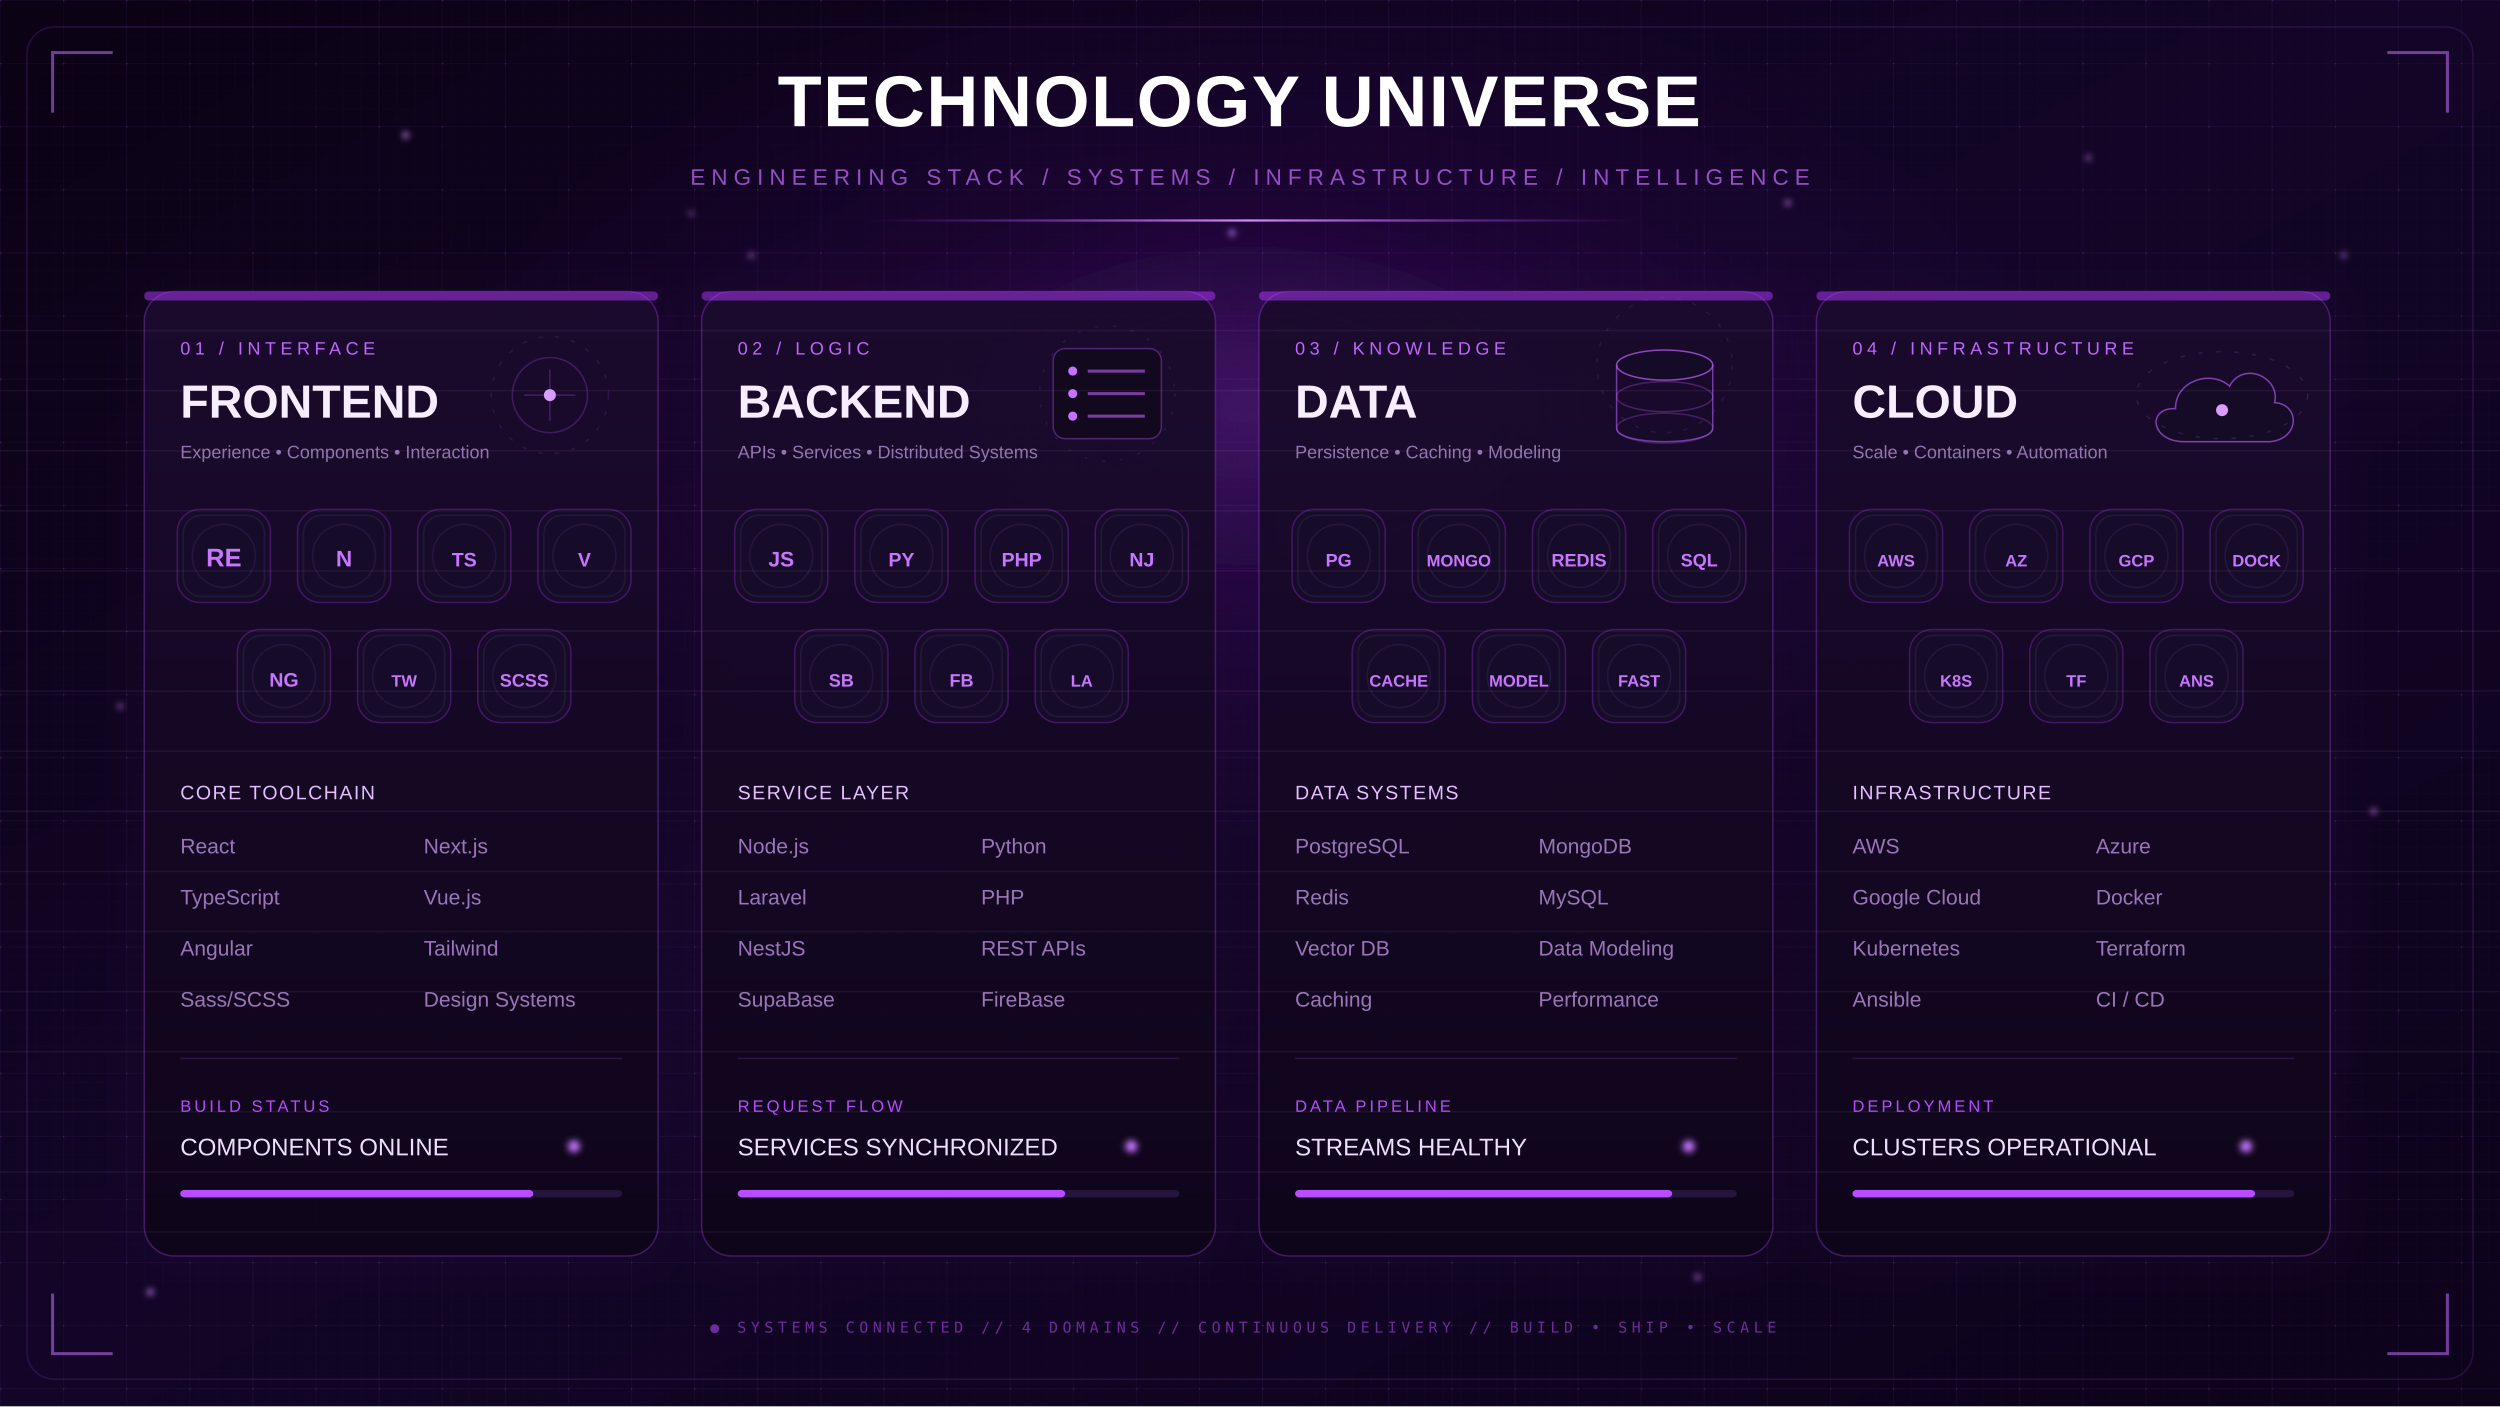
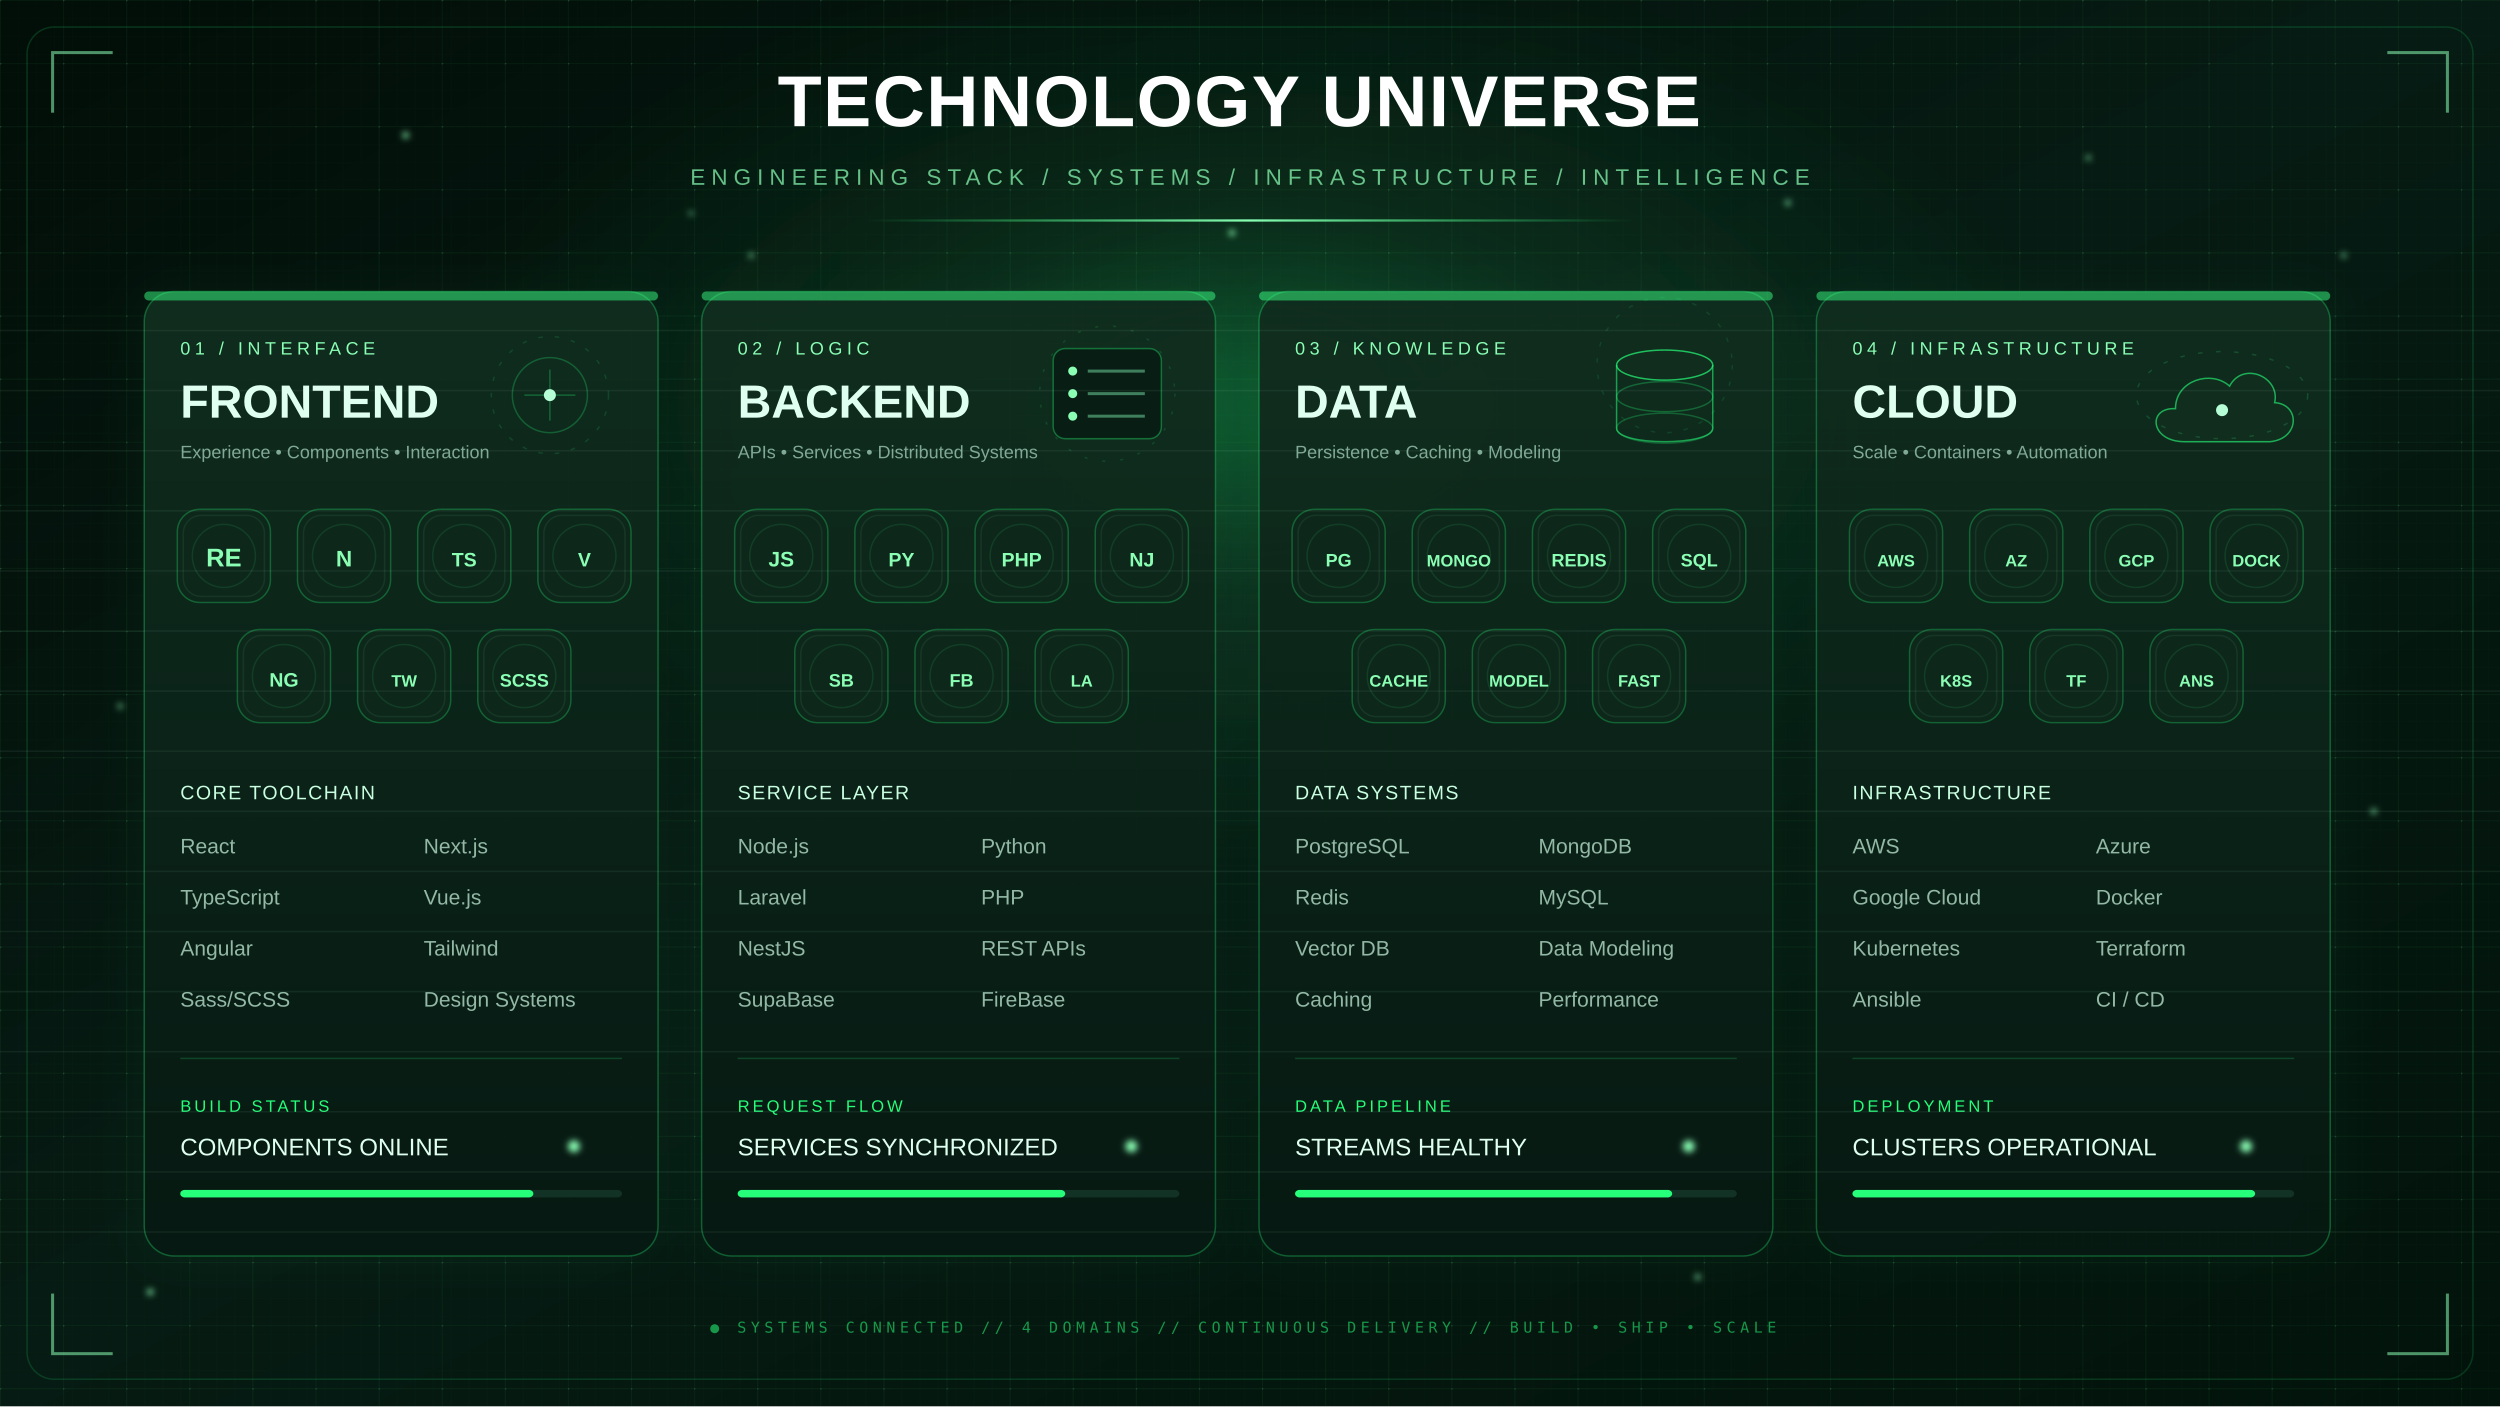
<svg xmlns="http://www.w3.org/2000/svg" width="1664" height="936" viewBox="0 0 1664 936" preserveAspectRatio="xMidYMid meet">
  <defs>
    <linearGradient id="bg" x1="0" y1="0" x2="1" y2="1">
-       <stop offset="0" stop-color="#090212" />
-       <stop offset=".48" stop-color="#100524" />
-       <stop offset="1" stop-color="#0b0318" />
+       <stop offset="0" stop-color="#020b07" />
+       <stop offset=".48" stop-color="#061812" />
+       <stop offset="1" stop-color="#02100a" />
    </linearGradient>
    <linearGradient id="panel" x1="0" y1="0" x2="0" y2="1">
-       <stop offset="0" stop-color="#180b2a" stop-opacity=".96" />
-       <stop offset="1" stop-color="#0c0517" stop-opacity=".97" />
+       <stop offset="0" stop-color="#102a1d" stop-opacity=".96" />
+       <stop offset="1" stop-color="#061510" stop-opacity=".97" />
    </linearGradient>
    <linearGradient id="neon" x1="0" y1="0" x2="1" y2="0">
-       <stop offset="0" stop-color="#a625ff" stop-opacity="0" />
-       <stop offset=".5" stop-color="#d28aff" />
-       <stop offset="1" stop-color="#a625ff" stop-opacity="0" />
+       <stop offset="0" stop-color="#25ff78" stop-opacity="0" />
+       <stop offset=".5" stop-color="#8affb4" />
+       <stop offset="1" stop-color="#25ff78" stop-opacity="0" />
    </linearGradient>
    <radialGradient id="halo">
-       <stop offset="0" stop-color="#b139ff" stop-opacity=".28" />
-       <stop offset=".45" stop-color="#9f1dff" stop-opacity=".08" />
-       <stop offset="1" stop-color="#9f1dff" stop-opacity="0" />
+       <stop offset="0" stop-color="#25ff78" stop-opacity=".28" />
+       <stop offset=".45" stop-color="#39ff82" stop-opacity=".08" />
+       <stop offset="1" stop-color="#39ff82" stop-opacity="0" />
    </radialGradient>
    <pattern id="grid" width="42" height="42" patternUnits="userSpaceOnUse">
-       <path d="M42 0H0V42" fill="none" stroke="#c36aff" stroke-opacity=".055" />
-       <circle cx="0" cy="0" r="1" fill="#d28aff" opacity=".18" />
+       <path d="M42 0H0V42" fill="none" stroke="#4cff88" stroke-opacity=".055" />
+       <circle cx="0" cy="0" r="1" fill="#8affb4" opacity=".18" />
    </pattern>
    <pattern id="smallGrid" width="12" height="12" patternUnits="userSpaceOnUse">
-       <path d="M12 0H0V12" fill="none" stroke="#c97bff" stroke-opacity=".022" />
+       <path d="M12 0H0V12" fill="none" stroke="#4cff88" stroke-opacity=".022" />
    </pattern>
    <filter id="glow" x="-100%" y="-100%" width="300%" height="300%">
      <feGaussianBlur stdDeviation="5" result="b" />
      <feMerge>
        <feMergeNode in="b" />
        <feMergeNode in="SourceGraphic" />
      </feMerge>
    </filter>
    <filter id="softGlow" x="-100%" y="-100%" width="300%" height="300%">
      <feGaussianBlur stdDeviation="16" />
    </filter>
    <filter id="tinyGlow" x="-100%" y="-100%" width="300%" height="300%">
      <feGaussianBlur stdDeviation="2" />
    </filter>
    <g id="badge">
-       <rect x="-31" y="-31" width="62" height="62" rx="15" fill="#140c26" stroke="#b23cff" stroke-opacity=".28" />
-       <rect x="-27" y="-27" width="54" height="54" rx="12" fill="none" stroke="#d69aff" stroke-opacity=".08" />
-       <circle r="21" fill="none" stroke="#b752ff" stroke-opacity=".11" />
+       <rect x="-31" y="-31" width="62" height="62" rx="15" fill="#0d2419" stroke="#25ff78" stroke-opacity=".28" />
+       <rect x="-27" y="-27" width="54" height="54" rx="12" fill="none" stroke="#8affb4" stroke-opacity=".08" />
+       <circle r="21" fill="none" stroke="#39ff82" stroke-opacity=".11" />
    </g>
    <g id="status">
-       <circle r="4" fill="#c673ff" filter="url(#tinyGlow)">
+       <circle r="4" fill="#8affb4" filter="url(#tinyGlow)">
        <animate attributeName="r" values="2.5;5;2.5" dur="1.7s" repeatCount="indefinite" />
        <animate attributeName="opacity" values=".35;1;.35" dur="1.7s" repeatCount="indefinite" />
      </circle>
    </g>
  </defs>
  <rect width="1664" height="936" fill="url(#bg)" />
  <rect width="1664" height="936" fill="url(#grid)">
    <animateTransform attributeName="transform" type="translate" values="0 0;42 42;0 0" dur="16s" repeatCount="indefinite" />
  </rect>
  <rect width="1664" height="936" fill="url(#smallGrid)" opacity=".6">
    <animateTransform attributeName="transform" type="translate" values="0 0;-12 12;0 0" dur="9s" repeatCount="indefinite" />
  </rect>
  <ellipse cx="832" cy="270" rx="540" ry="300" fill="url(#halo)" filter="url(#softGlow)">
    <animate attributeName="rx" values="460;600;480;570;460" dur="9s" repeatCount="indefinite" />
    <animate attributeName="ry" values="250;340;270;320;250" dur="9s" repeatCount="indefinite" />
    <animate attributeName="opacity" values=".55;.9;.48;.8;.55" dur="9s" repeatCount="indefinite" />
  </ellipse>
  <g font-family="Arial, Helvetica, sans-serif" text-anchor="middle">
    <text x="832" y="84" fill="#ffffff" font-size="48" font-weight="700" letter-spacing="1">
      TECHNOLOGY UNIVERSE
      <animate attributeName="opacity" values=".84;1;.84" dur="4s" repeatCount="indefinite" />
    </text>
-     <text x="832" y="123" fill="#c46cff" font-size="15" letter-spacing="4" opacity=".72">
+     <text x="832" y="123" fill="#8affb4" font-size="15" letter-spacing="4" opacity=".72">
      ENGINEERING STACK / SYSTEMS / INFRASTRUCTURE / INTELLIGENCE
    </text>
    <rect x="575" y="146" width="514" height="1.5" fill="url(#neon)">
      <animate attributeName="width" values="350;620;350" dur="5s" repeatCount="indefinite" />
      <animate attributeName="x" values="657;522;657" dur="5s" repeatCount="indefinite" />
    </rect>
  </g>
-   <g fill="#d28aff" filter="url(#tinyGlow)">
+   <g fill="#8affb4" filter="url(#tinyGlow)">
    <circle cx="270" cy="90" r="2">
      <animate attributeName="cy" values="90;72;90" dur="3s" repeatCount="indefinite" />
    </circle>
    <circle cx="1390" cy="105" r="1.5">
      <animate attributeName="cy" values="105;128;105" dur="4s" repeatCount="indefinite" />
    </circle>
    <circle cx="460" cy="142" r="1.3">
      <animate attributeName="cx" values="460;485;460" dur="3.5s" repeatCount="indefinite" />
    </circle>
    <circle cx="1190" cy="135" r="1.7">
      <animate attributeName="cx" values="1190;1165;1190" dur="4.2s" repeatCount="indefinite" />
    </circle>
  </g>
  <g font-family="Arial, Helvetica, sans-serif">
    <g transform="translate(92 190)">
-       <rect width="350" height="650" rx="22" fill="#b239ff" opacity=".035" filter="url(#softGlow)" />
-       <rect x="4" y="4" width="342" height="642" rx="20" fill="url(#panel)" stroke="#b74bff" stroke-opacity=".30" />
-       <rect x="4" y="4" width="342" height="6" rx="3" fill="#b238ff" opacity=".5">
+       <rect width="350" height="650" rx="22" fill="#25ff78" opacity=".035" filter="url(#softGlow)" />
+       <rect x="4" y="4" width="342" height="642" rx="20" fill="url(#panel)" stroke="#25ff78" stroke-opacity=".30" />
+       <rect x="4" y="4" width="342" height="6" rx="3" fill="#39ff82" opacity=".5">
        <animate attributeName="opacity" values=".25;.8;.25" dur="3.5s" repeatCount="indefinite" />
      </rect>
-       <text x="28" y="46" fill="#bf65ff" font-size="12" letter-spacing="3">01 / INTERFACE</text>
-       <text x="28" y="88" fill="#f6edff" font-size="31" font-weight="700">FRONTEND</text>
-       <text x="28" y="115" fill="#9175ad" font-size="12">Experience • Components • Interaction</text>
-       <g transform="translate(274 73)" fill="none" stroke="#b751ff">
+       <text x="28" y="46" fill="#8affb4" font-size="12" letter-spacing="3">01 / INTERFACE</text>
+       <text x="28" y="88" fill="#dffff0" font-size="31" font-weight="700">FRONTEND</text>
+       <text x="28" y="115" fill="#7fa894" font-size="12">Experience • Components • Interaction</text>
+       <g transform="translate(274 73)" fill="none" stroke="#25ff78">
        <circle r="39" stroke-opacity=".14" stroke-dasharray="3 8">
          <animateTransform attributeName="transform" type="rotate" from="0" to="360" dur="8s" repeatCount="indefinite" />
        </circle>
        <circle r="25" stroke-opacity=".25">
          <animate attributeName="r" values="21;29;21" dur="2.4s" repeatCount="indefinite" />
        </circle>
        <path d="M-17 0H17M0-17V17" stroke-opacity=".28" />
-         <circle r="4" fill="#d89dff" stroke="none">
+         <circle r="4" fill="#b6ffd6" stroke="none">
          <animate attributeName="r" values="2;6;2" dur="1.5s" repeatCount="indefinite" />
        </circle>
      </g>
      <g transform="translate(57 180)">
        <use href="#badge" />
-         <text text-anchor="middle" y="7" fill="#c875ff" font-size="17" font-weight="700">RE</text>
+         <text text-anchor="middle" y="7" fill="#8affb4" font-size="17" font-weight="700">RE</text>
      </g>
      <g transform="translate(137 180)">
        <use href="#badge" />
-         <text text-anchor="middle" y="7" fill="#c875ff" font-size="15" font-weight="700">N</text>
+         <text text-anchor="middle" y="7" fill="#8affb4" font-size="15" font-weight="700">N</text>
      </g>
      <g transform="translate(217 180)">
        <use href="#badge" />
-         <text text-anchor="middle" y="7" fill="#c875ff" font-size="13" font-weight="700">TS</text>
+         <text text-anchor="middle" y="7" fill="#8affb4" font-size="13" font-weight="700">TS</text>
      </g>
      <g transform="translate(297 180)">
        <use href="#badge" />
-         <text text-anchor="middle" y="7" fill="#c875ff" font-size="13" font-weight="700">V</text>
+         <text text-anchor="middle" y="7" fill="#8affb4" font-size="13" font-weight="700">V</text>
      </g>
      <g transform="translate(97 260)">
        <use href="#badge" />
-         <text text-anchor="middle" y="7" fill="#c875ff" font-size="13" font-weight="700">NG</text>
+         <text text-anchor="middle" y="7" fill="#8affb4" font-size="13" font-weight="700">NG</text>
      </g>
      <g transform="translate(177 260)">
        <use href="#badge" />
-         <text text-anchor="middle" y="7" fill="#c875ff" font-size="11" font-weight="700">TW</text>
+         <text text-anchor="middle" y="7" fill="#8affb4" font-size="11" font-weight="700">TW</text>
      </g>
      <g transform="translate(257 260)">
        <use href="#badge" />
-         <text text-anchor="middle" y="7" fill="#c875ff" font-size="12" font-weight="700">SCSS</text>
-       </g>
-       <text x="28" y="342" fill="#e6bfff" font-size="13" letter-spacing="1">CORE TOOLCHAIN</text>
-       <g fill="#9a75b8" font-size="14">
+         <text text-anchor="middle" y="7" fill="#8affb4" font-size="12" font-weight="700">SCSS</text>
+       </g>
+       <text x="28" y="342" fill="#c9ffe0" font-size="13" letter-spacing="1">CORE TOOLCHAIN</text>
+       <g fill="#93b8a6" font-size="14">
        <text x="28" y="378">React</text>
        <text x="190" y="378">Next.js</text>
        <text x="28" y="412">TypeScript</text>
        <text x="190" y="412">Vue.js</text>
        <text x="28" y="446">Angular</text>
        <text x="190" y="446">Tailwind</text>
        <text x="28" y="480">Sass/SCSS</text>
        <text x="190" y="480">Design Systems</text>
      </g>
-       <rect x="28" y="514" width="294" height="1" fill="#b74cff" opacity=".18" />
-       <text x="28" y="550" fill="#b74cff" font-size="11" letter-spacing="2">BUILD STATUS</text>
-       <text x="28" y="579" fill="#eedfff" font-size="16">COMPONENTS ONLINE</text>
+       <rect x="28" y="514" width="294" height="1" fill="#25ff78" opacity=".18" />
+       <text x="28" y="550" fill="#25ff78" font-size="11" letter-spacing="2">BUILD STATUS</text>
+       <text x="28" y="579" fill="#dffff0" font-size="16">COMPONENTS ONLINE</text>
      <g transform="translate(290 573)">
        <use href="#status" />
      </g>
-       <rect x="28" y="602" width="294" height="5" rx="3" fill="#23153b" />
-       <rect x="28" y="602" width="235" height="5" rx="3" fill="#b74cff">
+       <rect x="28" y="602" width="294" height="5" rx="3" fill="#123024" />
+       <rect x="28" y="602" width="235" height="5" rx="3" fill="#25ff78">
        <animate attributeName="width" values="170;260;205;245;170" dur="5s" repeatCount="indefinite" />
      </rect>
    </g>
    <g transform="translate(463 190)">
-       <rect width="350" height="650" rx="22" fill="#b239ff" opacity=".035" filter="url(#softGlow)" />
-       <rect x="4" y="4" width="342" height="642" rx="20" fill="url(#panel)" stroke="#b74bff" stroke-opacity=".30" />
-       <rect x="4" y="4" width="342" height="6" rx="3" fill="#b238ff" opacity=".5">
+       <rect width="350" height="650" rx="22" fill="#25ff78" opacity=".035" filter="url(#softGlow)" />
+       <rect x="4" y="4" width="342" height="642" rx="20" fill="url(#panel)" stroke="#25ff78" stroke-opacity=".30" />
+       <rect x="4" y="4" width="342" height="6" rx="3" fill="#39ff82" opacity=".5">
        <animate attributeName="opacity" values=".25;.8;.25" dur="4s" repeatCount="indefinite" />
      </rect>
-       <text x="28" y="46" fill="#bf65ff" font-size="12" letter-spacing="3">02 / LOGIC</text>
-       <text x="28" y="88" fill="#f6edff" font-size="31" font-weight="700">BACKEND</text>
-       <text x="28" y="115" fill="#9175ad" font-size="12">APIs • Services • Distributed Systems</text>
+       <text x="28" y="46" fill="#8affb4" font-size="12" letter-spacing="3">02 / LOGIC</text>
+       <text x="28" y="88" fill="#dffff0" font-size="31" font-weight="700">BACKEND</text>
+       <text x="28" y="115" fill="#7fa894" font-size="12">APIs • Services • Distributed Systems</text>
      <g transform="translate(274 72)">
-         <rect x="-36" y="-30" width="72" height="60" rx="8" fill="#11091b" stroke="#ba56ff" stroke-opacity=".35" />
-         <g fill="#c672ff">
+         <rect x="-36" y="-30" width="72" height="60" rx="8" fill="#081a12" stroke="#25ff78" stroke-opacity=".35" />
+         <g fill="#8affb4">
          <circle cx="-23" cy="-15" r="3">
            <animate attributeName="opacity" values=".2;1;.2" dur="1.1s" repeatCount="indefinite" />
          </circle>
          <circle cx="-23" cy="0" r="3">
            <animate attributeName="opacity" values="1;.2;1" dur="1.3s" repeatCount="indefinite" />
          </circle>
          <circle cx="-23" cy="15" r="3">
            <animate attributeName="opacity" values=".2;1;.2" dur="1.5s" repeatCount="indefinite" />
          </circle>
        </g>
-         <path d="M-13-15H25M-13 0H25M-13 15H25" stroke="#793d9e" stroke-width="2" />
-         <circle r="45" fill="none" stroke="#b74cff" stroke-opacity=".14" stroke-dasharray="2 10">
+         <path d="M-13-15H25M-13 0H25M-13 15H25" stroke="#3f7d5c" stroke-width="2" />
+         <circle r="45" fill="none" stroke="#25ff78" stroke-opacity=".14" stroke-dasharray="2 10">
          <animateTransform attributeName="transform" type="rotate" from="360" to="0" dur="7s" repeatCount="indefinite" />
        </circle>
      </g>
      <g transform="translate(57 180)">
        <use href="#badge" />
-         <text text-anchor="middle" y="7" fill="#c875ff" font-size="14" font-weight="700">JS</text>
+         <text text-anchor="middle" y="7" fill="#8affb4" font-size="14" font-weight="700">JS</text>
      </g>
      <g transform="translate(137 180)">
        <use href="#badge" />
-         <text text-anchor="middle" y="7" fill="#c875ff" font-size="13" font-weight="700">PY</text>
+         <text text-anchor="middle" y="7" fill="#8affb4" font-size="13" font-weight="700">PY</text>
      </g>
      <g transform="translate(217 180)">
        <use href="#badge" />
-         <text text-anchor="middle" y="7" fill="#c875ff" font-size="13" font-weight="700">PHP</text>
+         <text text-anchor="middle" y="7" fill="#8affb4" font-size="13" font-weight="700">PHP</text>
      </g>
      <g transform="translate(297 180)">
        <use href="#badge" />
-         <text text-anchor="middle" y="7" fill="#c875ff" font-size="13" font-weight="700">NJ</text>
+         <text text-anchor="middle" y="7" fill="#8affb4" font-size="13" font-weight="700">NJ</text>
      </g>
      <g transform="translate(97 260)">
        <use href="#badge" />
-         <text text-anchor="middle" y="7" fill="#c875ff" font-size="12" font-weight="700">SB</text>
+         <text text-anchor="middle" y="7" fill="#8affb4" font-size="12" font-weight="700">SB</text>
      </g>
      <g transform="translate(177 260)">
        <use href="#badge" />
-         <text text-anchor="middle" y="7" fill="#c875ff" font-size="12" font-weight="700">FB</text>
+         <text text-anchor="middle" y="7" fill="#8affb4" font-size="12" font-weight="700">FB</text>
      </g>
      <g transform="translate(257 260)">
        <use href="#badge" />
-         <text text-anchor="middle" y="7" fill="#c875ff" font-size="11" font-weight="700">LA</text>
-       </g>
-       <text x="28" y="342" fill="#e6bfff" font-size="13" letter-spacing="1">SERVICE LAYER</text>
-       <g fill="#9a75b8" font-size="14">
+         <text text-anchor="middle" y="7" fill="#8affb4" font-size="11" font-weight="700">LA</text>
+       </g>
+       <text x="28" y="342" fill="#c9ffe0" font-size="13" letter-spacing="1">SERVICE LAYER</text>
+       <g fill="#93b8a6" font-size="14">
        <text x="28" y="378">Node.js</text>
        <text x="190" y="378">Python</text>
        <text x="28" y="412">Laravel</text>
        <text x="190" y="412">PHP</text>
        <text x="28" y="446">NestJS</text>
        <text x="190" y="446">REST APIs</text>
        <text x="28" y="480">SupaBase</text>
        <text x="190" y="480">FireBase</text>
      </g>
-       <rect x="28" y="514" width="294" height="1" fill="#b74cff" opacity=".18" />
-       <text x="28" y="550" fill="#b74cff" font-size="11" letter-spacing="2">REQUEST FLOW</text>
-       <text x="28" y="579" fill="#eedfff" font-size="16">SERVICES SYNCHRONIZED</text>
+       <rect x="28" y="514" width="294" height="1" fill="#25ff78" opacity=".18" />
+       <text x="28" y="550" fill="#25ff78" font-size="11" letter-spacing="2">REQUEST FLOW</text>
+       <text x="28" y="579" fill="#dffff0" font-size="16">SERVICES SYNCHRONIZED</text>
      <g transform="translate(290 573)">
        <use href="#status" />
      </g>
-       <rect x="28" y="602" width="294" height="5" rx="3" fill="#23153b" />
-       <rect x="28" y="602" width="218" height="5" rx="3" fill="#b74cff">
+       <rect x="28" y="602" width="294" height="5" rx="3" fill="#123024" />
+       <rect x="28" y="602" width="218" height="5" rx="3" fill="#25ff78">
        <animate attributeName="width" values="150;270;205;245;150" dur="4.6s" repeatCount="indefinite" />
      </rect>
    </g>
    <g transform="translate(834 190)">
-       <rect width="350" height="650" rx="22" fill="#b239ff" opacity=".035" filter="url(#softGlow)" />
-       <rect x="4" y="4" width="342" height="642" rx="20" fill="url(#panel)" stroke="#b74bff" stroke-opacity=".30" />
-       <rect x="4" y="4" width="342" height="6" rx="3" fill="#b238ff" opacity=".5">
+       <rect width="350" height="650" rx="22" fill="#25ff78" opacity=".035" filter="url(#softGlow)" />
+       <rect x="4" y="4" width="342" height="642" rx="20" fill="url(#panel)" stroke="#25ff78" stroke-opacity=".30" />
+       <rect x="4" y="4" width="342" height="6" rx="3" fill="#39ff82" opacity=".5">
        <animate attributeName="opacity" values=".25;.8;.25" dur="3.8s" repeatCount="indefinite" />
      </rect>
-       <text x="28" y="46" fill="#bf65ff" font-size="12" letter-spacing="3">03 / KNOWLEDGE</text>
-       <text x="28" y="88" fill="#f6edff" font-size="31" font-weight="700">DATA</text>
-       <text x="28" y="115" fill="#9175ad" font-size="12">Persistence • Caching • Modeling</text>
-       <g transform="translate(274 73)" fill="none" stroke="#bf62ff">
-         <ellipse cy="-20" rx="32" ry="10" fill="#140b23" stroke-opacity=".7" />
+       <text x="28" y="46" fill="#8affb4" font-size="12" letter-spacing="3">03 / KNOWLEDGE</text>
+       <text x="28" y="88" fill="#dffff0" font-size="31" font-weight="700">DATA</text>
+       <text x="28" y="115" fill="#7fa894" font-size="12">Persistence • Caching • Modeling</text>
+       <g transform="translate(274 73)" fill="none" stroke="#25ff78">
+         <ellipse cy="-20" rx="32" ry="10" fill="#102a1d" stroke-opacity=".7" />
        <path d="M242 53 C242 65 306 65 306 53 V-20" transform="translate(-274 -73)" opacity="0" />
        <path d="M-32-20V22C-32 34 32 34 32 22V-20" stroke-opacity=".55" />
        <ellipse cy="1" rx="32" ry="10" stroke-opacity=".28" />
        <ellipse cy="22" rx="32" ry="10" stroke-opacity=".25" />
        <circle cx="0" cy="-20" r="45" stroke-opacity=".12" stroke-dasharray="3 8">
          <animateTransform attributeName="transform" type="rotate" from="0" to="360" dur="9s" repeatCount="indefinite" />
        </circle>
      </g>
      <g transform="translate(57 180)">
        <use href="#badge" />
-         <text text-anchor="middle" y="7" fill="#c875ff" font-size="12" font-weight="700">PG</text>
+         <text text-anchor="middle" y="7" fill="#8affb4" font-size="12" font-weight="700">PG</text>
      </g>
      <g transform="translate(137 180)">
        <use href="#badge" />
-         <text text-anchor="middle" y="7" fill="#c875ff" font-size="11" font-weight="700">MONGO</text>
+         <text text-anchor="middle" y="7" fill="#8affb4" font-size="11" font-weight="700">MONGO</text>
      </g>
      <g transform="translate(217 180)">
        <use href="#badge" />
-         <text text-anchor="middle" y="7" fill="#c875ff" font-size="12" font-weight="700">REDIS</text>
+         <text text-anchor="middle" y="7" fill="#8affb4" font-size="12" font-weight="700">REDIS</text>
      </g>
      <g transform="translate(297 180)">
        <use href="#badge" />
-         <text text-anchor="middle" y="7" fill="#c875ff" font-size="12" font-weight="700">SQL</text>
+         <text text-anchor="middle" y="7" fill="#8affb4" font-size="12" font-weight="700">SQL</text>
      </g>
      <g transform="translate(97 260)">
        <use href="#badge" />
-         <text text-anchor="middle" y="7" fill="#c875ff" font-size="11" font-weight="700">CACHE</text>
+         <text text-anchor="middle" y="7" fill="#8affb4" font-size="11" font-weight="700">CACHE</text>
      </g>
      <g transform="translate(177 260)">
        <use href="#badge" />
-         <text text-anchor="middle" y="7" fill="#c875ff" font-size="11" font-weight="700">MODEL</text>
+         <text text-anchor="middle" y="7" fill="#8affb4" font-size="11" font-weight="700">MODEL</text>
      </g>
      <g transform="translate(257 260)">
        <use href="#badge" />
-         <text text-anchor="middle" y="7" fill="#c875ff" font-size="11" font-weight="700">FAST</text>
-       </g>
-       <text x="28" y="342" fill="#e6bfff" font-size="13" letter-spacing="1">DATA SYSTEMS</text>
-       <g fill="#9a75b8" font-size="14">
+         <text text-anchor="middle" y="7" fill="#8affb4" font-size="11" font-weight="700">FAST</text>
+       </g>
+       <text x="28" y="342" fill="#c9ffe0" font-size="13" letter-spacing="1">DATA SYSTEMS</text>
+       <g fill="#93b8a6" font-size="14">
        <text x="28" y="378">PostgreSQL</text>
        <text x="190" y="378">MongoDB</text>
        <text x="28" y="412">Redis</text>
        <text x="190" y="412">MySQL</text>
        <text x="28" y="446">Vector DB</text>
        <text x="190" y="446">Data Modeling</text>
        <text x="28" y="480">Caching</text>
        <text x="190" y="480">Performance</text>
      </g>
-       <rect x="28" y="514" width="294" height="1" fill="#b74cff" opacity=".18" />
-       <text x="28" y="550" fill="#b74cff" font-size="11" letter-spacing="2">DATA PIPELINE</text>
-       <text x="28" y="579" fill="#eedfff" font-size="16">STREAMS HEALTHY</text>
+       <rect x="28" y="514" width="294" height="1" fill="#25ff78" opacity=".18" />
+       <text x="28" y="550" fill="#25ff78" font-size="11" letter-spacing="2">DATA PIPELINE</text>
+       <text x="28" y="579" fill="#dffff0" font-size="16">STREAMS HEALTHY</text>
      <g transform="translate(290 573)">
        <use href="#status" />
      </g>
-       <rect x="28" y="602" width="294" height="5" rx="3" fill="#23153b" />
-       <rect x="28" y="602" width="251" height="5" rx="3" fill="#b74cff">
+       <rect x="28" y="602" width="294" height="5" rx="3" fill="#123024" />
+       <rect x="28" y="602" width="251" height="5" rx="3" fill="#25ff78">
        <animate attributeName="width" values="190;275;215;260;190" dur="5.3s" repeatCount="indefinite" />
      </rect>
    </g>
    <g transform="translate(1205 190)">
-       <rect width="350" height="650" rx="22" fill="#b239ff" opacity=".035" filter="url(#softGlow)" />
-       <rect x="4" y="4" width="342" height="642" rx="20" fill="url(#panel)" stroke="#b74bff" stroke-opacity=".30" />
-       <rect x="4" y="4" width="342" height="6" rx="3" fill="#b238ff" opacity=".5">
+       <rect width="350" height="650" rx="22" fill="#25ff78" opacity=".035" filter="url(#softGlow)" />
+       <rect x="4" y="4" width="342" height="642" rx="20" fill="url(#panel)" stroke="#25ff78" stroke-opacity=".30" />
+       <rect x="4" y="4" width="342" height="6" rx="3" fill="#39ff82" opacity=".5">
        <animate attributeName="opacity" values=".25;.8;.25" dur="4.4s" repeatCount="indefinite" />
      </rect>
-       <text x="28" y="46" fill="#bf65ff" font-size="12" letter-spacing="3">04 / INFRASTRUCTURE</text>
-       <text x="28" y="88" fill="#f6edff" font-size="31" font-weight="700">CLOUD</text>
-       <text x="28" y="115" fill="#9175ad" font-size="12">Scale • Containers • Automation</text>
+       <text x="28" y="46" fill="#8affb4" font-size="12" letter-spacing="3">04 / INFRASTRUCTURE</text>
+       <text x="28" y="88" fill="#dffff0" font-size="31" font-weight="700">CLOUD</text>
+       <text x="28" y="115" fill="#7fa894" font-size="12">Scale • Containers • Automation</text>
      <g transform="translate(274 73)" fill="none">
-         <path d="M-31 9 C-31-10 -7-17 5-6 C14-23 39-12 35 5 C52 6 52 29 32 31 H-25 C-48 31-50 8-31 9Z" fill="#140b23" stroke="#bf62ff" stroke-opacity=".62" />
-         <ellipse rx="57" ry="29" stroke="#bd5dff" stroke-opacity=".17" stroke-dasharray="3 9">
+         <path d="M-31 9 C-31-10 -7-17 5-6 C14-23 39-12 35 5 C52 6 52 29 32 31 H-25 C-48 31-50 8-31 9Z" fill="#102a1d" stroke="#25ff78" stroke-opacity=".62" />
+         <ellipse rx="57" ry="29" stroke="#39ff82" stroke-opacity=".17" stroke-dasharray="3 9">
          <animateTransform attributeName="transform" type="rotate" from="0" to="360" dur="7s" repeatCount="indefinite" />
        </ellipse>
-         <circle cx="0" cy="10" r="4" fill="#d89dff" stroke="none">
+         <circle cx="0" cy="10" r="4" fill="#b6ffd6" stroke="none">
          <animate attributeName="r" values="2;6;2" dur="1.4s" repeatCount="indefinite" />
        </circle>
      </g>
      <g transform="translate(57 180)">
        <use href="#badge" />
-         <text text-anchor="middle" y="7" fill="#c875ff" font-size="11" font-weight="700">AWS</text>
+         <text text-anchor="middle" y="7" fill="#8affb4" font-size="11" font-weight="700">AWS</text>
      </g>
      <g transform="translate(137 180)">
        <use href="#badge" />
-         <text text-anchor="middle" y="7" fill="#c875ff" font-size="11" font-weight="700">AZ</text>
+         <text text-anchor="middle" y="7" fill="#8affb4" font-size="11" font-weight="700">AZ</text>
      </g>
      <g transform="translate(217 180)">
        <use href="#badge" />
-         <text text-anchor="middle" y="7" fill="#c875ff" font-size="11" font-weight="700">GCP</text>
+         <text text-anchor="middle" y="7" fill="#8affb4" font-size="11" font-weight="700">GCP</text>
      </g>
      <g transform="translate(297 180)">
        <use href="#badge" />
-         <text text-anchor="middle" y="7" fill="#c875ff" font-size="11" font-weight="700">DOCK</text>
+         <text text-anchor="middle" y="7" fill="#8affb4" font-size="11" font-weight="700">DOCK</text>
      </g>
      <g transform="translate(97 260)">
        <use href="#badge" />
-         <text text-anchor="middle" y="7" fill="#c875ff" font-size="11" font-weight="700">K8S</text>
+         <text text-anchor="middle" y="7" fill="#8affb4" font-size="11" font-weight="700">K8S</text>
      </g>
      <g transform="translate(177 260)">
        <use href="#badge" />
-         <text text-anchor="middle" y="7" fill="#c875ff" font-size="11" font-weight="700">TF</text>
+         <text text-anchor="middle" y="7" fill="#8affb4" font-size="11" font-weight="700">TF</text>
      </g>
      <g transform="translate(257 260)">
        <use href="#badge" />
-         <text text-anchor="middle" y="7" fill="#c875ff" font-size="11" font-weight="700">ANS</text>
-       </g>
-       <text x="28" y="342" fill="#e6bfff" font-size="13" letter-spacing="1">INFRASTRUCTURE</text>
-       <g fill="#9a75b8" font-size="14">
+         <text text-anchor="middle" y="7" fill="#8affb4" font-size="11" font-weight="700">ANS</text>
+       </g>
+       <text x="28" y="342" fill="#c9ffe0" font-size="13" letter-spacing="1">INFRASTRUCTURE</text>
+       <g fill="#93b8a6" font-size="14">
        <text x="28" y="378">AWS</text>
        <text x="190" y="378">Azure</text>
        <text x="28" y="412">Google Cloud</text>
        <text x="190" y="412">Docker</text>
        <text x="28" y="446">Kubernetes</text>
        <text x="190" y="446">Terraform</text>
        <text x="28" y="480">Ansible</text>
        <text x="190" y="480">CI / CD</text>
      </g>
-       <rect x="28" y="514" width="294" height="1" fill="#b74cff" opacity=".18" />
-       <text x="28" y="550" fill="#b74cff" font-size="11" letter-spacing="2">DEPLOYMENT</text>
-       <text x="28" y="579" fill="#eedfff" font-size="16">CLUSTERS OPERATIONAL</text>
+       <rect x="28" y="514" width="294" height="1" fill="#25ff78" opacity=".18" />
+       <text x="28" y="550" fill="#25ff78" font-size="11" letter-spacing="2">DEPLOYMENT</text>
+       <text x="28" y="579" fill="#dffff0" font-size="16">CLUSTERS OPERATIONAL</text>
      <g transform="translate(290 573)">
        <use href="#status" />
      </g>
-       <rect x="28" y="602" width="294" height="5" rx="3" fill="#23153b" />
-       <rect x="28" y="602" width="268" height="5" rx="3" fill="#b74cff">
+       <rect x="28" y="602" width="294" height="5" rx="3" fill="#123024" />
+       <rect x="28" y="602" width="268" height="5" rx="3" fill="#25ff78">
        <animate attributeName="width" values="205;285;230;275;205" dur="4.2s" repeatCount="indefinite" />
      </rect>
    </g>
  </g>
-   <g fill="none" stroke="#b74cff" stroke-linecap="round" filter="url(#glow)" opacity=".45">
+   <g fill="none" stroke="#25ff78" stroke-linecap="round" filter="url(#glow)" opacity=".45">
    <path d="M442 515 H463" stroke-width="2" stroke-dasharray="2 10">
      <animate attributeName="stroke-dashoffset" values="0;-80" dur="1.5s" repeatCount="indefinite" />
    </path>
    <path d="M813 515 H834" stroke-width="2" stroke-dasharray="2 10">
      <animate attributeName="stroke-dashoffset" values="0;-80" dur="1.5s" repeatCount="indefinite" />
    </path>
    <path d="M1184 515 H1205" stroke-width="2" stroke-dasharray="2 10">
      <animate attributeName="stroke-dashoffset" values="0;-80" dur="1.5s" repeatCount="indefinite" />
    </path>
  </g>
-   <g fill="#d28aff" filter="url(#tinyGlow)">
+   <g fill="#8affb4" filter="url(#tinyGlow)">
    <circle cx="100" cy="860" r="2">
      <animate attributeName="cx" values="100;1564;100" dur="18s" repeatCount="indefinite" />
    </circle>
    <circle cx="1560" cy="170" r="1.5">
      <animate attributeName="cx" values="1560;100;1560" dur="14s" repeatCount="indefinite" />
    </circle>
    <circle cx="500" cy="170" r="1.5">
      <animate attributeName="cy" values="170;850;170" dur="11s" repeatCount="indefinite" />
    </circle>
    <circle cx="1130" cy="850" r="1.7">
      <animate attributeName="cy" values="850;170;850" dur="12s" repeatCount="indefinite" />
    </circle>
    <circle cx="820" cy="155" r="2">
      <animate attributeName="opacity" values=".1;1;.1" dur="2.3s" repeatCount="indefinite" />
    </circle>
    <circle cx="80" cy="470" r="1.5">
      <animate attributeName="opacity" values=".1;.9;.1" dur="1.9s" repeatCount="indefinite" />
    </circle>
    <circle cx="1580" cy="540" r="1.7">
      <animate attributeName="opacity" values=".2;1;.2" dur="2.7s" repeatCount="indefinite" />
    </circle>
  </g>
  <rect x="-500" y="180" width="500" height="2" fill="url(#neon)" filter="url(#glow)" opacity=".65">
    <animate attributeName="x" values="-500;1664" dur="6s" repeatCount="indefinite" />
    <animate attributeName="y" values="180;830;180" dur="12s" repeatCount="indefinite" />
  </rect>
-   <rect x="18" y="18" width="1628" height="900" rx="18" fill="none" stroke="#ba55ff" stroke-opacity=".16" stroke-width="1">
+   <rect x="18" y="18" width="1628" height="900" rx="18" fill="none" stroke="#25ff78" stroke-opacity=".16" stroke-width="1">
    <animate attributeName="stroke-opacity" values=".08;.32;.10;.25;.08" dur="6s" repeatCount="indefinite" />
  </rect>
-   <g fill="none" stroke="#c46dff" stroke-width="2" opacity=".55">
+   <g fill="none" stroke="#8affb4" stroke-width="2" opacity=".55">
    <path d="M35 75V35H75" />
    <path d="M1589 35H1629V75" />
    <path d="M35 861V901H75" />
    <path d="M1589 901H1629V861" />
  </g>
  <g font-family="monospace">
-     <text x="832" y="887" text-anchor="middle" fill="#b74cff" font-size="10" letter-spacing="3" opacity=".55">
+     <text x="832" y="887" text-anchor="middle" fill="#25ff78" font-size="10" letter-spacing="3" opacity=".55">
      ● SYSTEMS CONNECTED   //   4 DOMAINS   //   CONTINUOUS DELIVERY   //   BUILD • SHIP • SCALE
      <animate attributeName="opacity" values=".3;.75;.3" dur="3.2s" repeatCount="indefinite" />
    </text>
  </g>
  <g opacity=".07">
-     <path d="M0 220H1664 M0 260H1664 M0 300H1664 M0 340H1664 M0 380H1664              M0 420H1664 M0 460H1664 M0 500H1664 M0 540H1664 M0 580H1664              M0 620H1664 M0 660H1664 M0 700H1664 M0 740H1664 M0 780H1664              M0 820H1664" stroke="#e1aaff" stroke-width="1" />
+     <path d="M0 220H1664 M0 260H1664 M0 300H1664 M0 340H1664 M0 380H1664              M0 420H1664 M0 460H1664 M0 500H1664 M0 540H1664 M0 580H1664              M0 620H1664 M0 660H1664 M0 700H1664 M0 740H1664 M0 780H1664              M0 820H1664" stroke="#b6ffd6" stroke-width="1" />
    <animateTransform attributeName="transform" type="translate" values="0 0;0 40;0 0" dur="8s" repeatCount="indefinite" />
  </g>
-   <rect width="1664" height="936" fill="#ab29ff" opacity=".012" style="mix-blend-mode:screen">
+   <rect width="1664" height="936" fill="#25ff78" opacity=".012" style="mix-blend-mode:screen">
    <animate attributeName="opacity" values=".006;.028;.009;.022;.006" dur="5s" repeatCount="indefinite" />
  </rect>
</svg>
